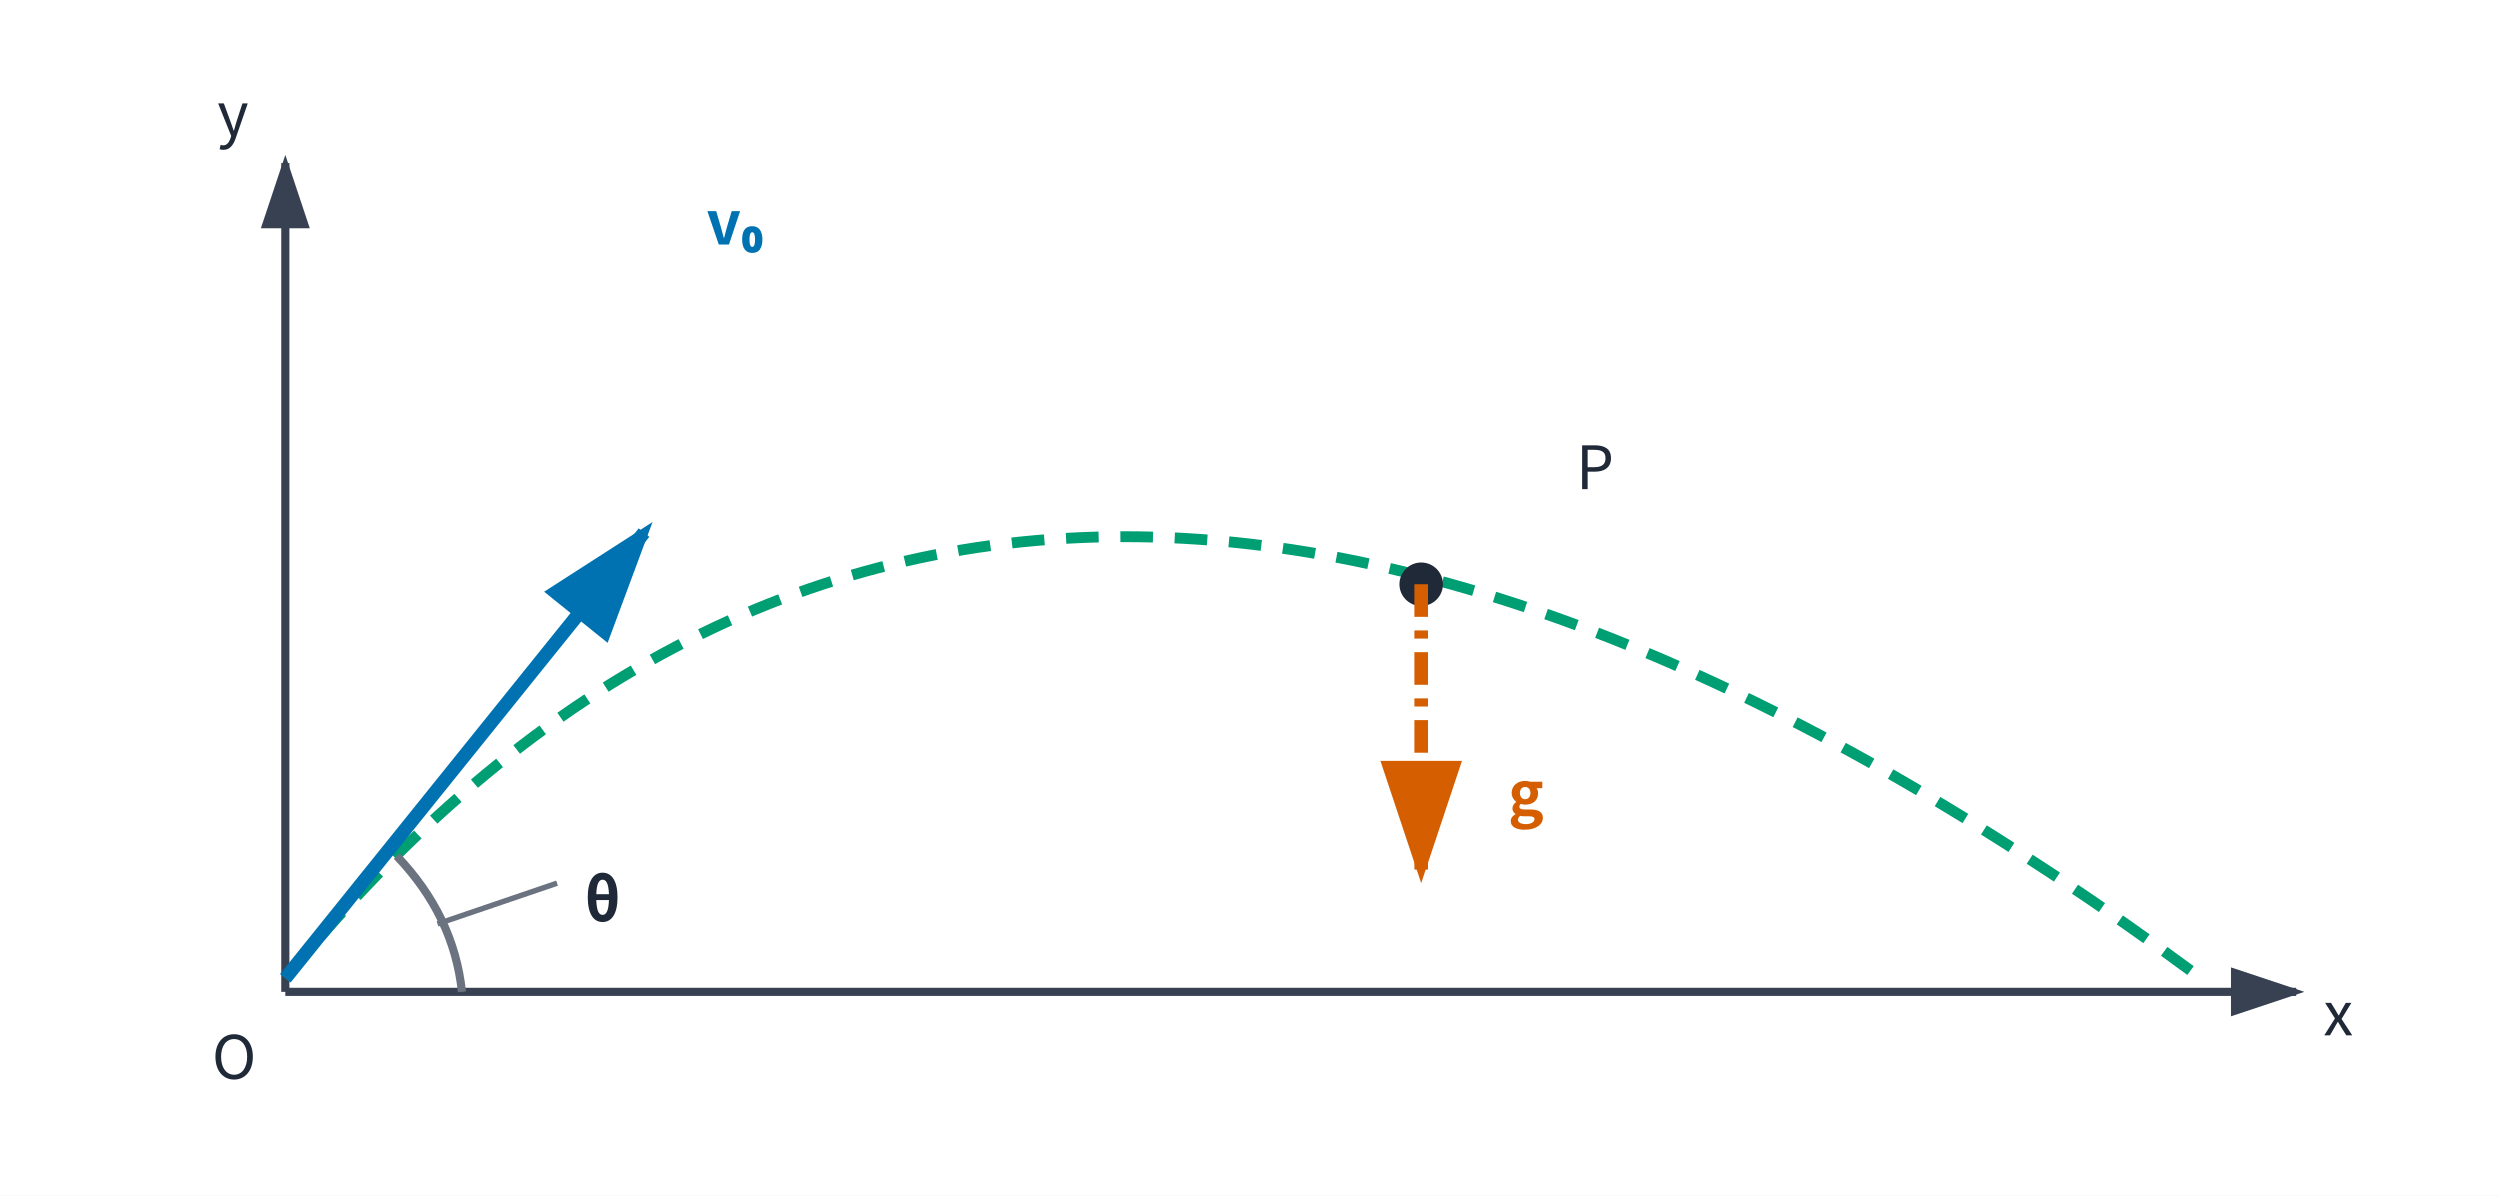
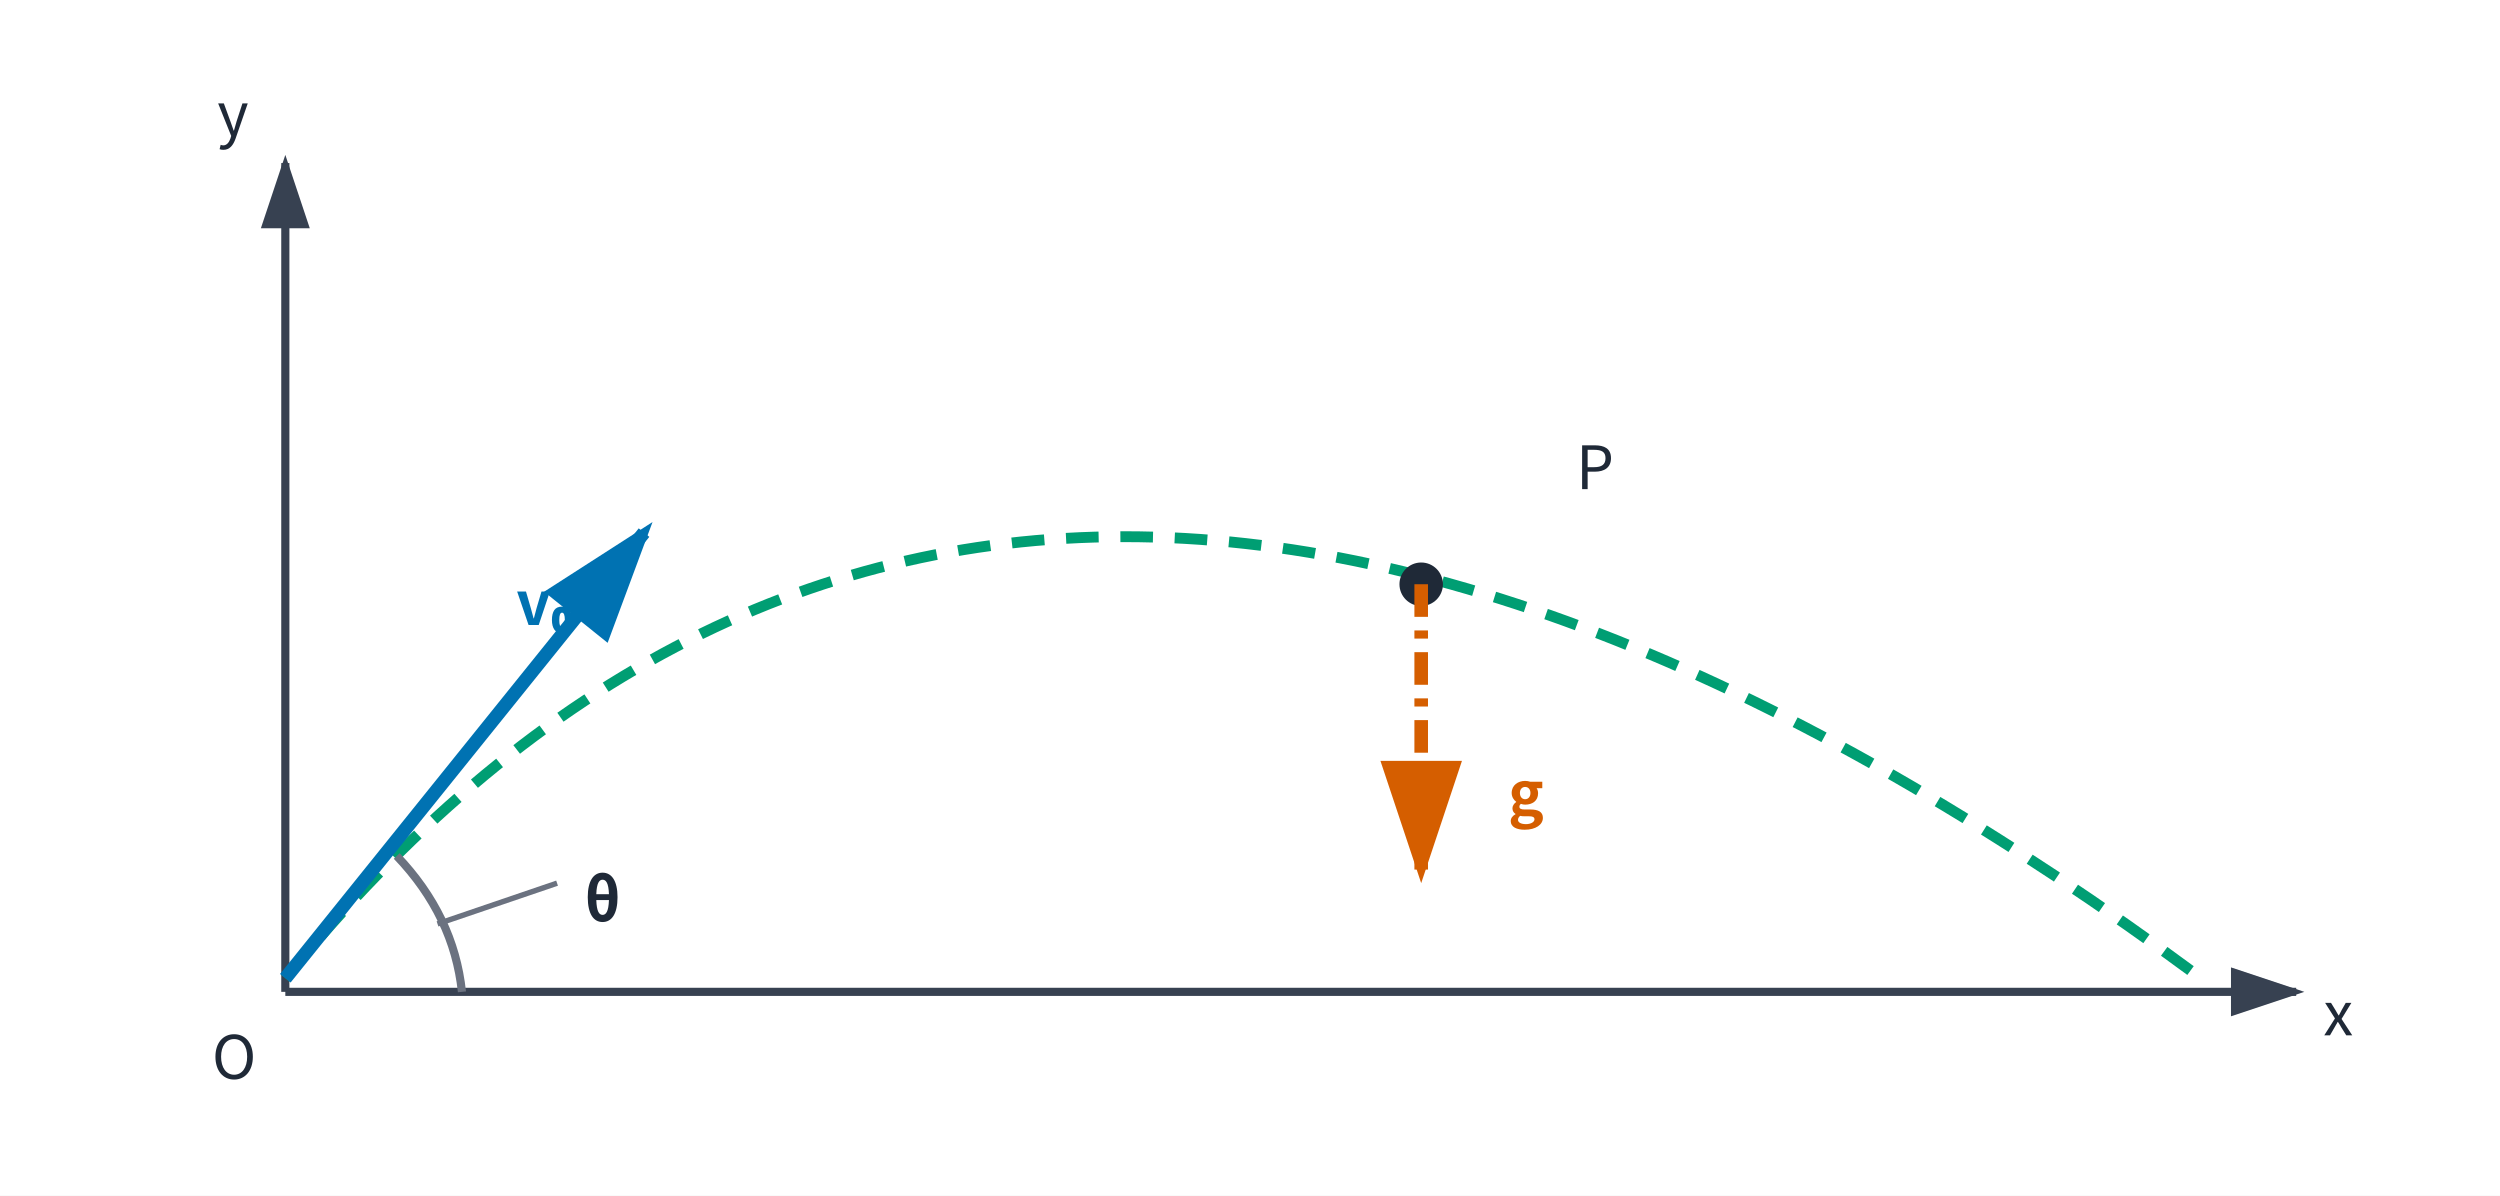
<svg xmlns="http://www.w3.org/2000/svg" data-layout-lint="strict" viewBox="0 0 920 440" role="img" aria-labelledby="title desc">
  <rect width="920" height="440" fill="white" />
  <defs>
    <marker id="arrow-neutral" markerWidth="10" markerHeight="10" refX="8" refY="3" orient="auto">
      <path d="M0,0 L0,6 L9,3 z" fill="#374151" />
    </marker>
    <marker id="arrow-blue" markerWidth="10" markerHeight="10" refX="8" refY="3" orient="auto">
      <path d="M0,0 L0,6 L9,3 z" fill="#0072B2" />
    </marker>
    <marker id="arrow-orange" markerWidth="10" markerHeight="10" refX="8" refY="3" orient="auto">
      <path d="M0,0 L0,6 L9,3 z" fill="#D55E00" />
    </marker>
  </defs>
  <line x1="105" y1="365" x2="845" y2="365" stroke="#374151" stroke-width="3" marker-end="url(#arrow-neutral)" />
  <line x1="105" y1="365" x2="105" y2="60" stroke="#374151" stroke-width="3" marker-end="url(#arrow-neutral)" />
  <path data-series-group="motion" data-series-label="trajectory" d="M105 360 Q370 35 810 360" fill="none" stroke="#009E73" stroke-width="4" stroke-dasharray="12 8" />
  <line data-series-group="motion" data-series-label="v0" x1="105" y1="360" x2="237" y2="196" stroke="#0072B2" stroke-width="5" marker-end="url(#arrow-blue)" />
  <path d="M170 365 Q167 337 146 315" fill="none" stroke="#6B7280" stroke-width="3" />
  <line x1="205" y1="325" x2="161" y2="340" stroke="#6B7280" stroke-width="2" />
  <circle cx="523" cy="215" r="8" fill="#1F2937" />
  <line data-series-group="motion" data-series-label="g" x1="523" y1="215" x2="523" y2="320" stroke="#D55E00" stroke-width="5" stroke-dasharray="12 5 3 5" marker-end="url(#arrow-orange)" />
  <g font-family="Noto Sans CJK JP, sans-serif" font-size="22" fill="#1F2937">
    <text x="855" y="381">x</text>
    <text x="80" y="50">y</text>
    <text x="78" y="397">O</text>
    <text x="580" y="180">P</text>
    <text x="215" y="339" font-weight="700">θ</text>
-     <text x="260" y="90" fill="#0072B2" font-weight="700">v₀</text>
+     <text x="190" y="230" fill="#0072B2" font-weight="700">v₀</text>
    <text x="555" y="300" fill="#D55E00" font-weight="700">g</text>
  </g>
</svg>
